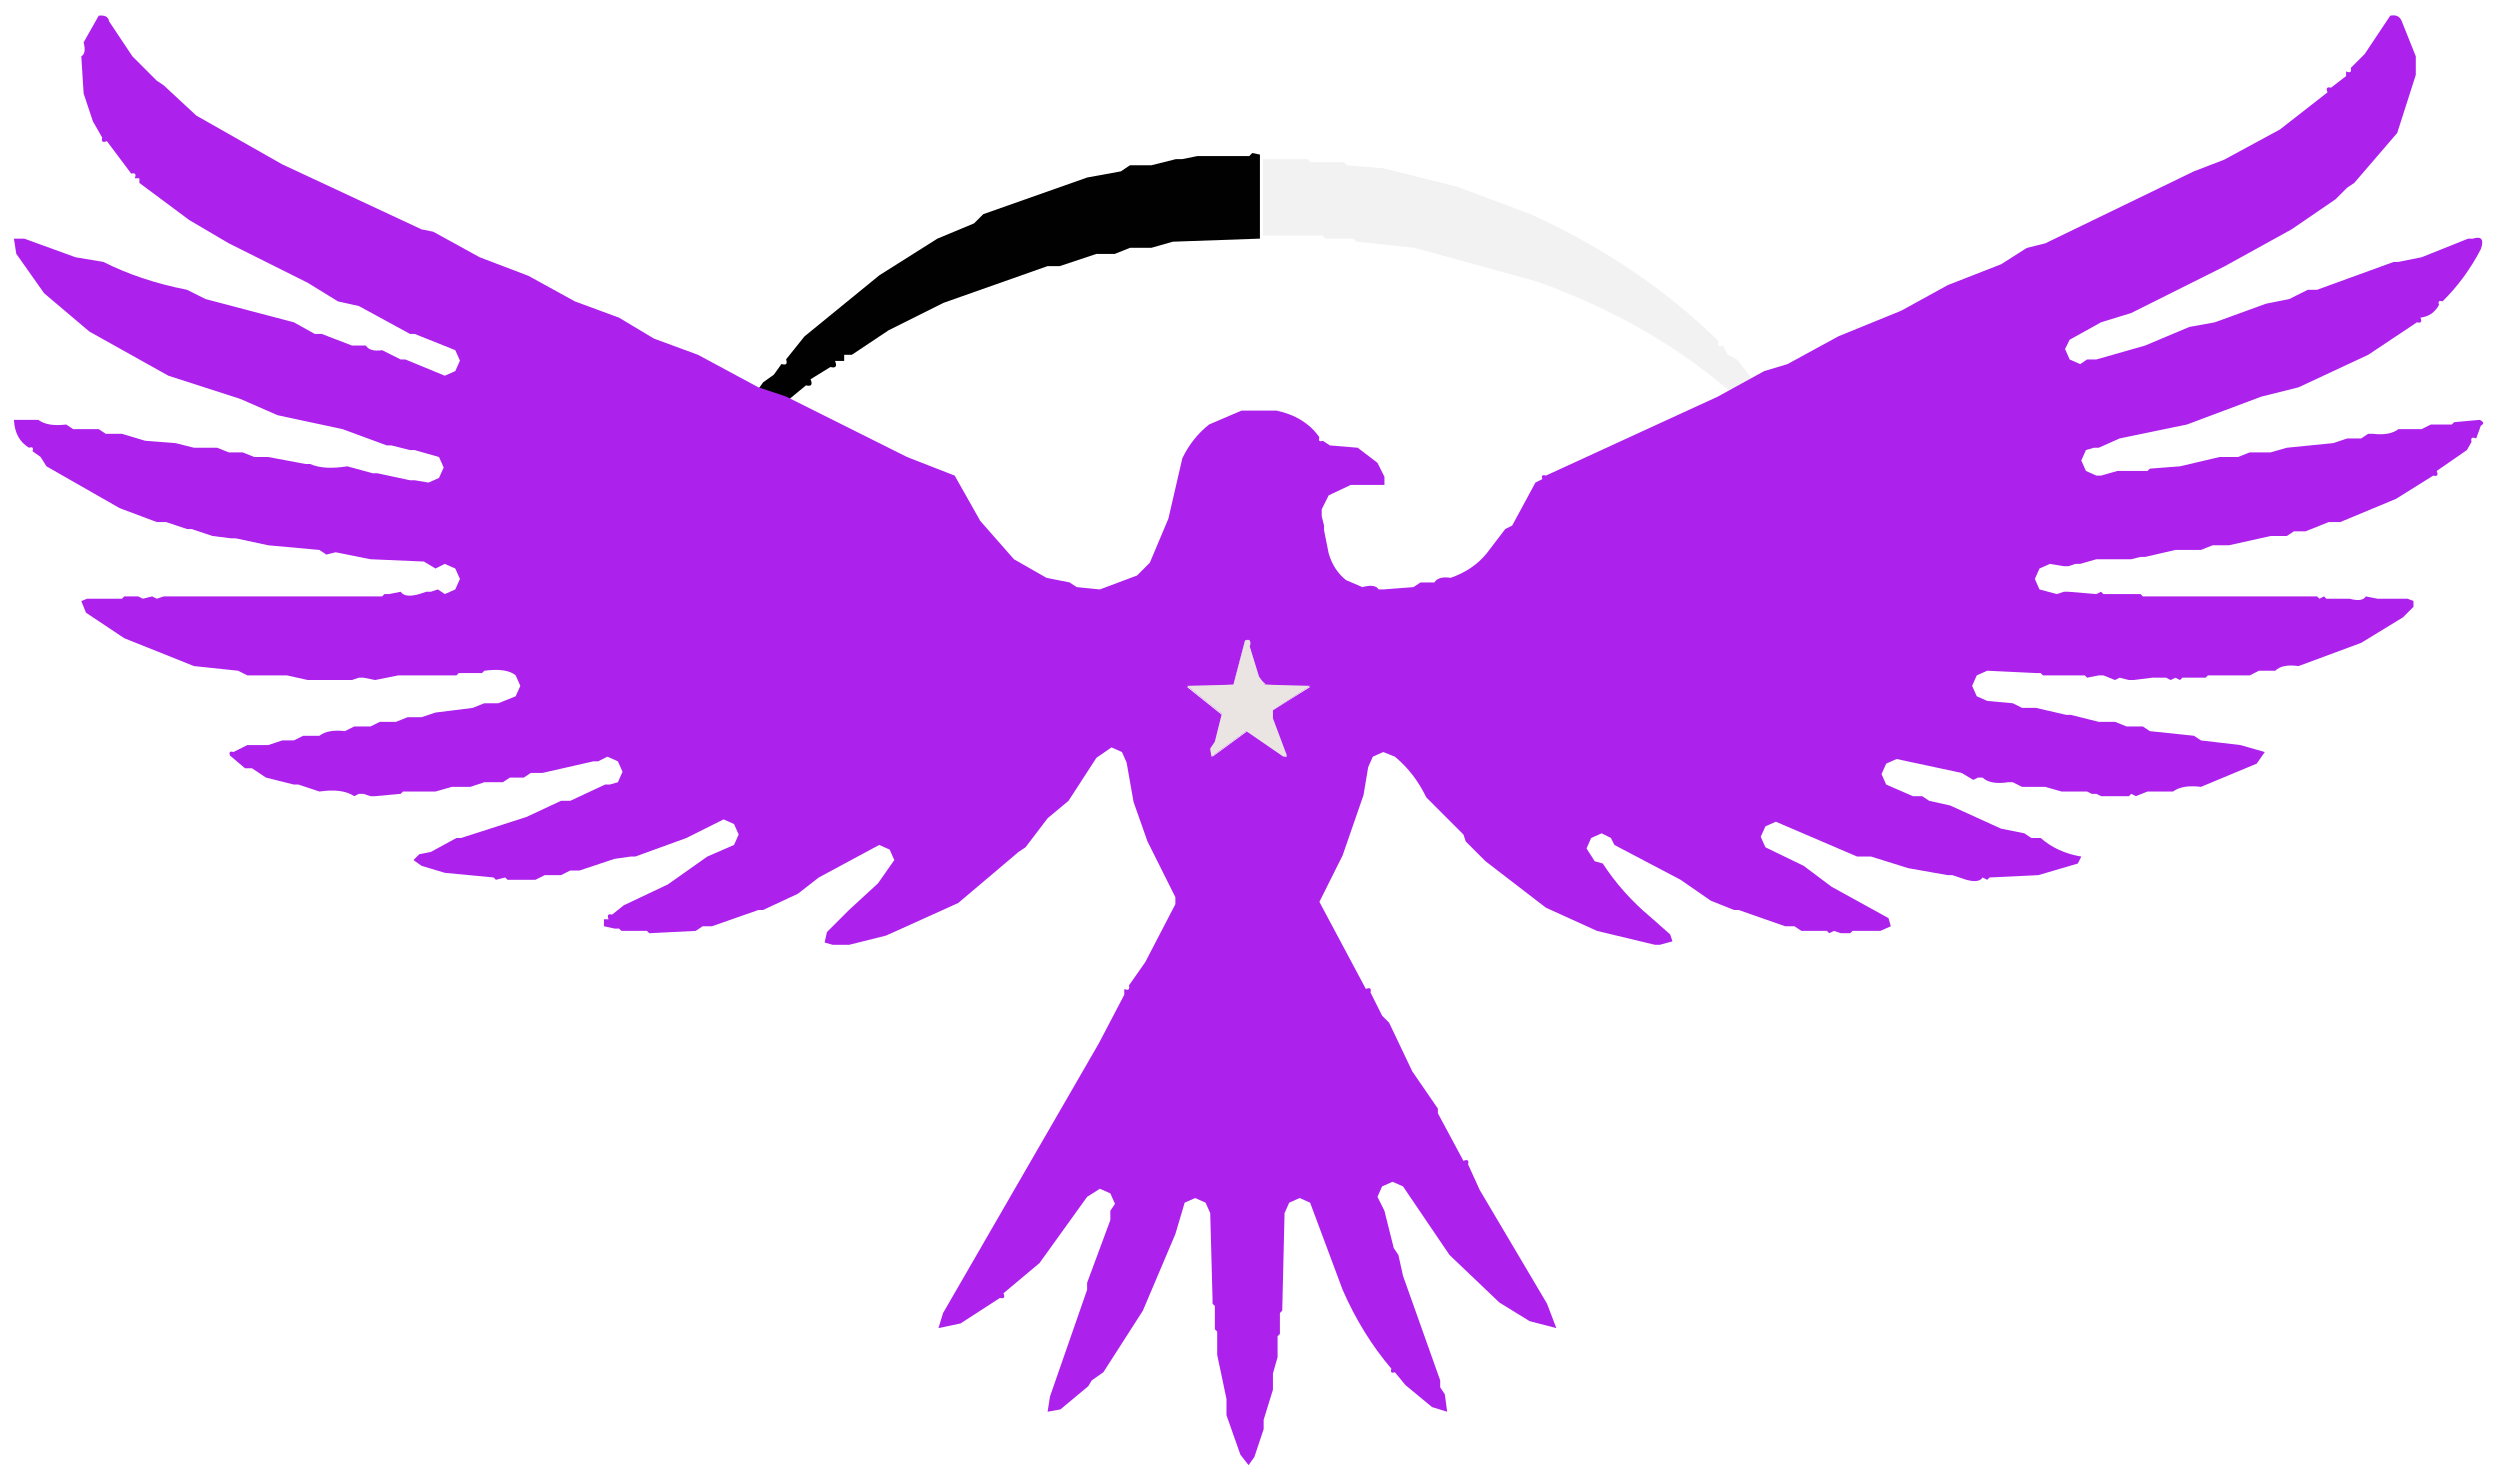
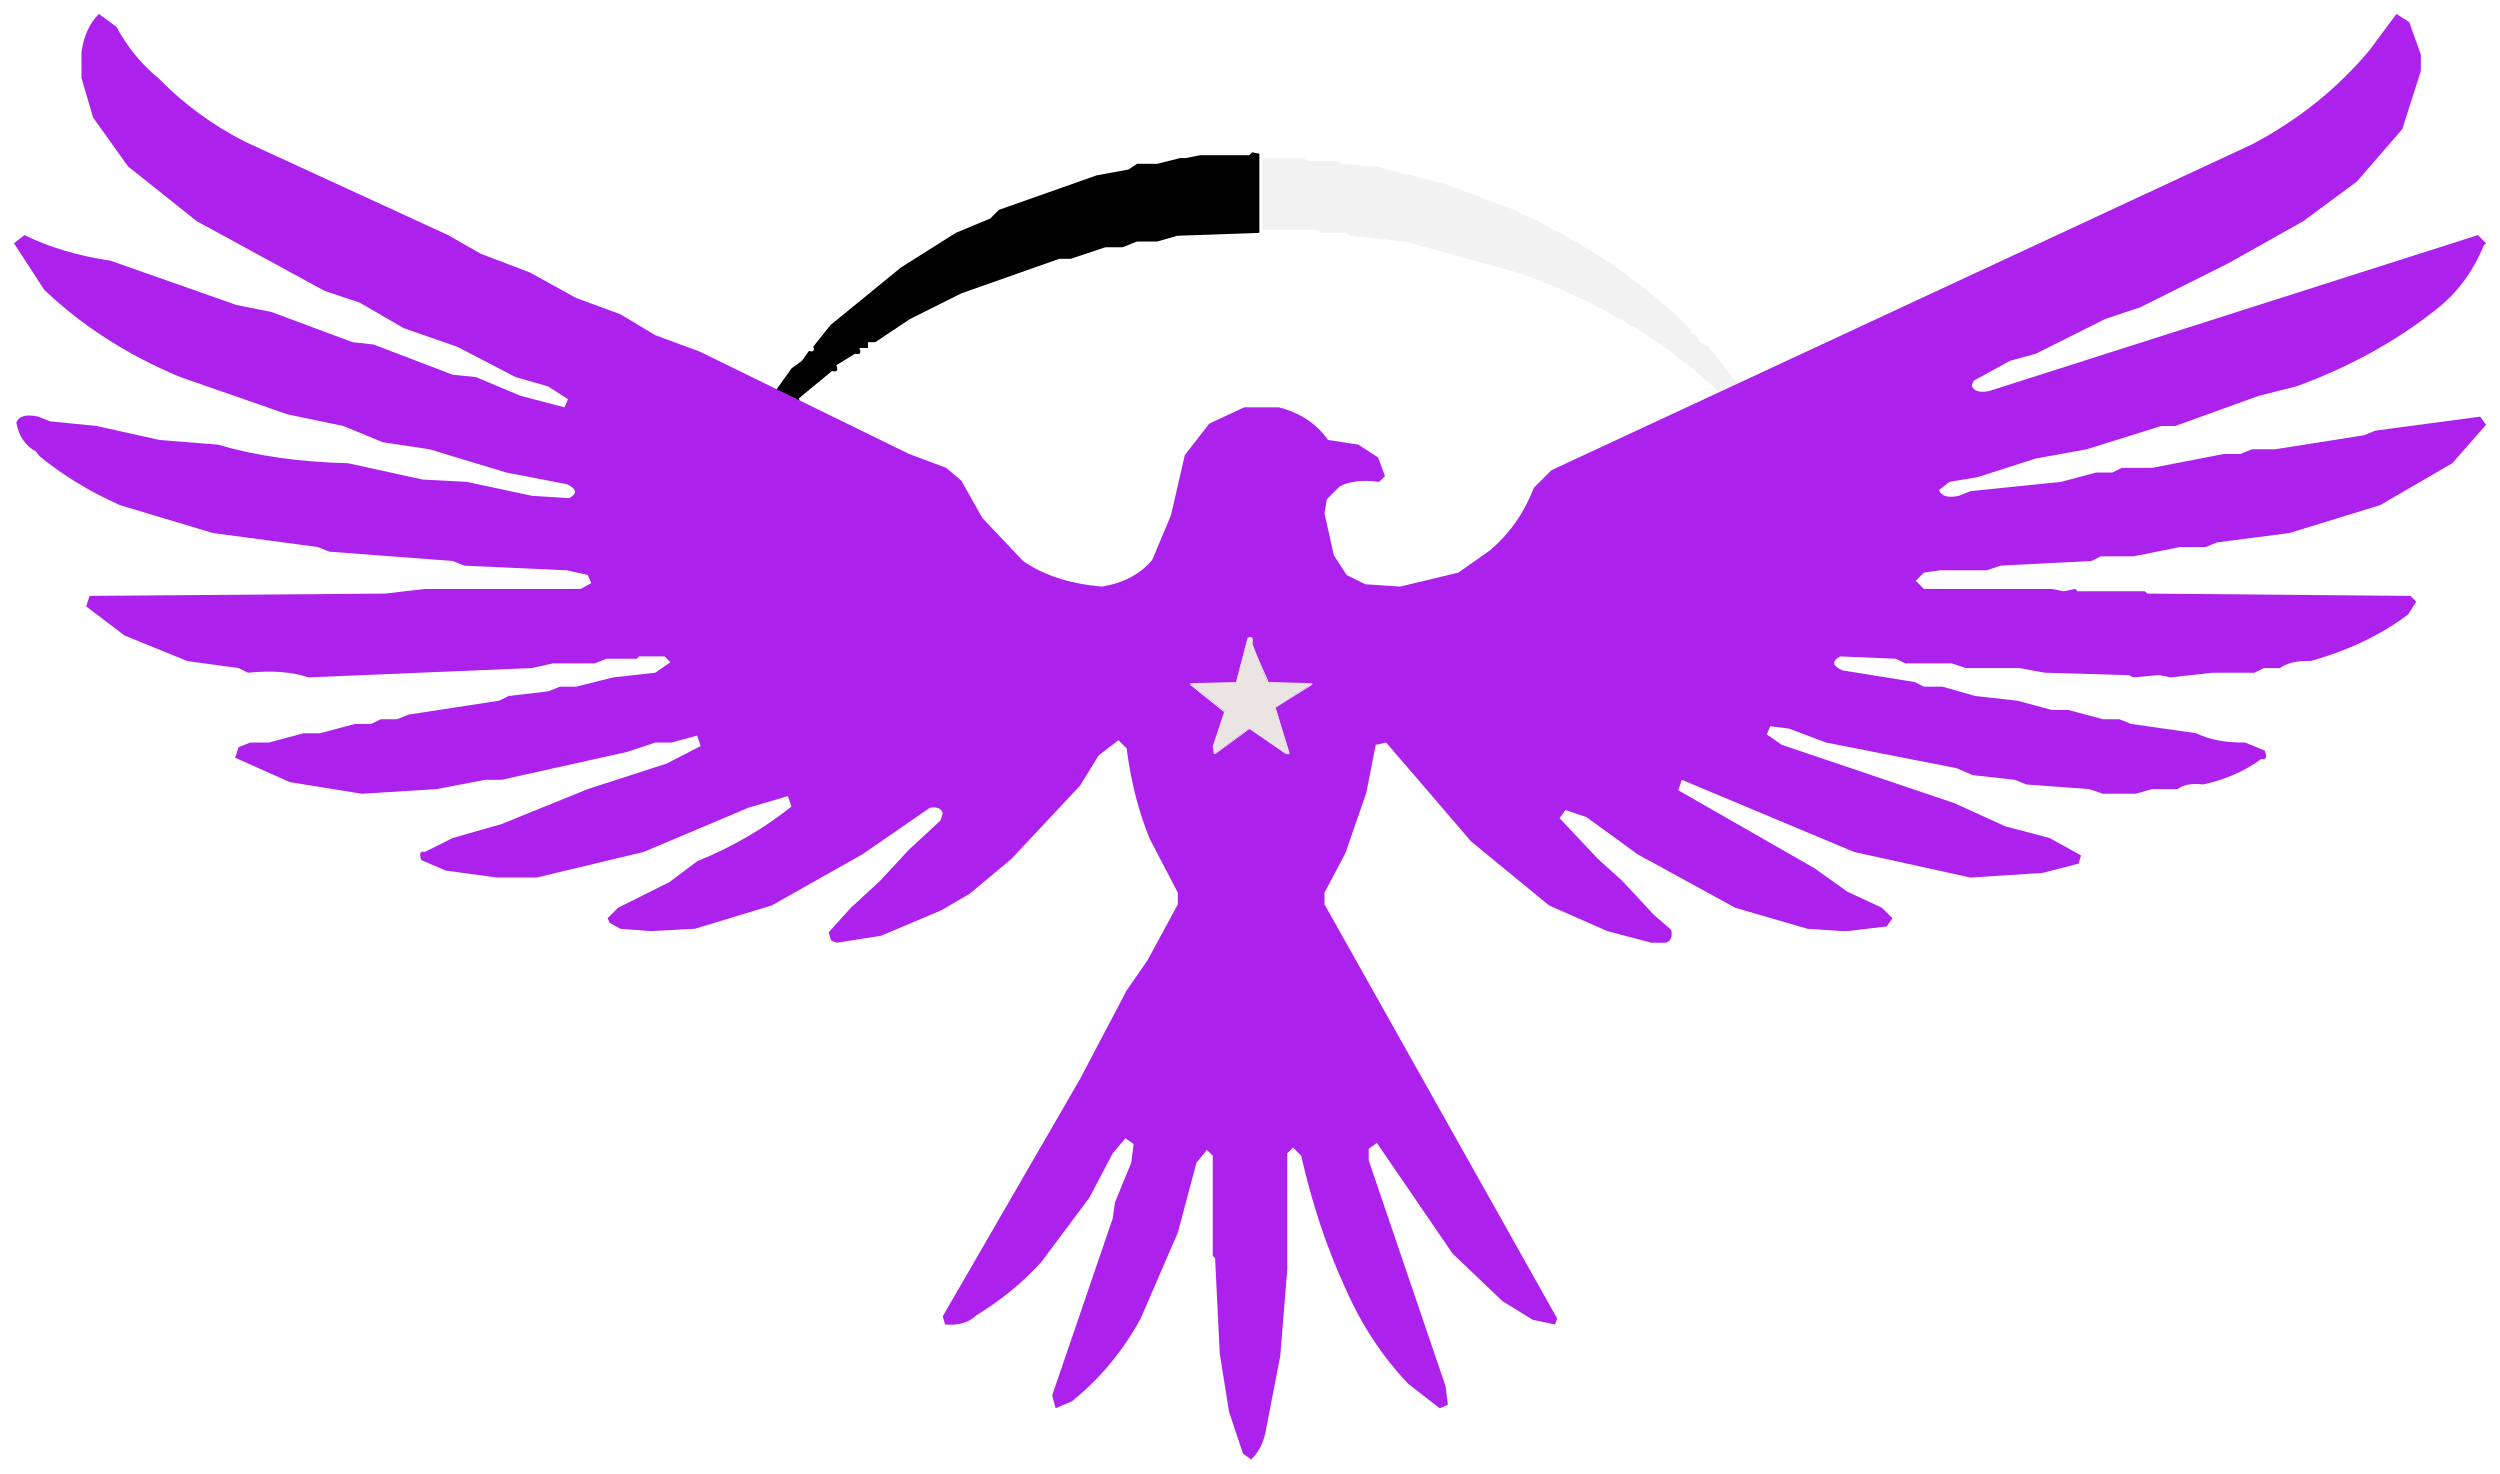
- <svg xmlns="http://www.w3.org/2000/svg" viewBox="167 82.25 1076.25 636.75">
+ <svg xmlns="http://www.w3.org/2000/svg" viewBox="167 84 1074 633">
  <g fill="#010101">
-     <path d="M 706.11 148.13 L 709.4 148.79 L 709.4 184.98 L 671.89 186.3 L 662.68 188.93 L 653.47 188.93 L 646.89 191.56 L 638.99 191.56 L 623.2 196.82 L 617.94 196.82 L 573.19 212.62 L 549.5 224.46 L 533.71 234.99 L 530.42 234.99 L 530.42 237.62 L 526.47 237.62 Q 527.96 241.14 524.5 240.25 L 515.94 245.52 Q 517.43 249.03 513.97 248.15 L 498.83 260.65 Q 499.82 263.61 496.86 262.63 L 494.89 266.58 Q 489.95 264.6 490.94 268.55 L 478.44 282.37 L 474.49 285 Q 468.59 280.37 458.69 279.74 L 456.06 277.1 L 452.11 277.1 L 436.32 269.21 L 432.37 269.21 L 423.16 263.94 L 412.63 261.31 L 375.12 243.54 L 378.42 242.89 L 391.58 248.15 L 404.74 250.78 L 408.68 253.41 L 415.26 253.41 L 453.43 263.94 L 462.64 263.94 L 474.49 266.58 L 477.12 266.58 L 485.67 260.65 L 495.54 246.83 L 500.15 243.54 L 503.44 238.94 Q 506.4 239.93 505.41 236.96 L 513.31 227.09 L 545.55 200.77 L 570.56 184.98 L 586.35 178.4 L 590.3 174.45 L 635.05 158.66 L 649.52 156.03 L 653.47 153.39 L 662.68 153.39 L 673.21 150.76 L 675.84 150.76 L 682.42 149.45 L 704.8 149.45 L 706.11 148.13 Z " />
+     <path d="M 704.93 149.43 L 708.02 150.04 L 708.02 184.04 L 672.78 185.28 L 664.13 187.75 L 655.48 187.75 L 649.29 190.22 L 641.88 190.22 L 627.04 195.17 L 622.1 195.17 L 580.06 210 L 557.81 221.13 L 542.97 231.02 L 539.88 231.02 L 539.88 233.49 L 536.17 233.49 Q 537.57 236.79 534.32 235.97 L 526.28 240.91 Q 527.68 244.21 524.43 243.38 L 510.21 255.13 Q 511.14 257.91 508.36 256.98 L 506.5 260.69 Q 501.87 258.84 502.79 262.55 L 491.05 275.53 L 487.34 278 Q 481.8 273.65 472.5 273.05 L 470.03 270.58 L 466.32 270.58 L 451.49 263.16 L 447.78 263.16 L 439.12 258.22 L 429.23 255.75 L 394 239.06 L 397.09 238.44 L 409.45 243.38 L 421.82 245.86 L 425.53 248.33 L 431.71 248.33 L 467.56 258.22 L 476.21 258.22 L 487.34 260.69 L 489.81 260.69 L 497.85 255.13 L 507.12 242.15 L 511.45 239.06 L 514.54 234.73 Q 517.32 235.66 516.39 232.88 L 523.81 223.6 L 554.1 198.88 L 577.59 184.04 L 592.42 177.86 L 596.13 174.15 L 638.17 159.32 L 651.77 156.84 L 655.48 154.37 L 664.13 154.37 L 674.02 151.9 L 676.49 151.9 L 682.67 150.66 L 703.69 150.66 L 704.93 149.43 Z " />
  </g>
  <g fill="#F2F2F2">
-     <path d="M 710.72 150.76 L 729.8 150.76 L 731.12 152.08 L 745.59 152.08 L 746.91 153.39 L 762.7 154.71 L 794.29 162.61 L 825.87 174.45 Q 872.53 195.57 906.81 229.07 Q 905.82 232.03 908.78 231.04 L 910.76 234.99 L 914.71 236.96 L 937.08 265.26 L 940.37 266.58 L 960.11 266.58 L 985.12 260 L 990.38 260 L 995.64 257.36 L 1000.91 257.36 L 1035.13 246.83 L 1035.13 248.15 L 945.63 283.68 L 928.52 265.26 L 925.23 263.29 Q 926.22 260.32 923.26 261.31 Q 884.78 223.46 828.5 203.4 L 775.86 188.93 L 750.86 186.3 L 749.54 184.98 L 737.7 184.98 L 736.38 183.66 L 710.72 183.66 L 710.72 150.76 Z " />
+     <path d="M 709.25 151.9 L 727.18 151.9 L 728.42 153.13 L 742.02 153.13 L 743.25 154.37 L 758.09 155.61 L 787.76 163.02 L 817.43 174.15 Q 861.26 193.99 893.46 225.46 Q 892.53 228.24 895.32 227.31 L 897.17 231.02 L 900.88 232.88 L 921.9 259.46 L 924.99 260.69 L 943.53 260.69 L 967.02 254.51 L 971.97 254.51 L 976.91 252.04 L 981.86 252.04 L 1014 242.15 L 1014 243.38 L 929.93 276.76 L 913.86 259.46 L 910.77 257.6 Q 911.7 254.82 908.92 255.75 Q 872.77 220.19 819.9 201.35 L 770.45 187.75 L 746.96 185.28 L 745.72 184.04 L 734.6 184.04 L 733.36 182.81 L 709.25 182.81 L 709.25 151.9 Z " />
  </g>
  <g fill="#AD21ED">
-     <path d="M 209.5 89 Q 213.5 88.5 214 91.5 L 224 106.5 L 234.5 117 L 237.5 119 L 251.5 132 L 288.5 153 L 348.5 181 L 353.5 182 L 373.5 193 L 394.5 201 L 414.5 212 L 433.5 219 L 448.5 228 L 467.5 235 L 493.5 249 L 505.5 253 L 557.5 279 L 578 287 L 589 306.5 L 603.5 323 L 617.5 331 L 627.5 333 L 630.5 335 L 640.5 336 L 656.5 330 L 662 324.5 L 670 305.5 L 676 279.5 Q 680.25 270.75 687.5 265 L 701.5 259 L 716.5 259 Q 728.84 261.66 735 270.5 Q 734.25 272.75 736.5 272 L 739.5 274 L 751.5 275 L 760 281.5 L 763 287.5 L 763 291 L 748.5 291 L 739 295.5 L 736 301.5 L 736 304.5 L 737 308.5 L 737 310.5 L 739 320.5 Q 741.17 327.83 746.5 332 L 753.5 335 Q 759 333.5 760.5 336 L 762.5 336 L 775.5 335 L 778.5 333 L 784.5 333 Q 786.2 330.2 791.5 331 Q 801.16 327.66 807 320.5 L 815 310 L 818 308.5 L 828 290 L 831 288.5 Q 830.25 286.25 832.5 287 L 906.5 253 L 926.5 242 L 936.5 239 L 958.5 227 L 985.5 216 L 1005.5 205 L 1028.5 196 L 1039.5 189 L 1047.5 187 L 1111.5 156 L 1124.5 151 L 1148.5 138 L 1169 122 Q 1167.88 119.33 1170.5 120 L 1177 115 L 1177 113 Q 1179.67 114.13 1179 111.5 L 1185 105.5 L 1196 89 Q 1199.83 88.25 1201 91.5 L 1207 106.5 L 1207 114.5 L 1199 139.5 L 1180.5 161 L 1177.5 163 L 1172.5 168 L 1153.5 181 L 1124.5 197 L 1084.5 217 L 1071.5 221 L 1058 228.5 L 1056 232.5 L 1058 237 L 1062.5 239 L 1065.5 237 L 1069.5 237 L 1090.5 231 L 1109.5 223 L 1120.5 221 L 1142.5 213 L 1152.5 211 L 1160.5 207 L 1164.5 207 L 1197.5 195 L 1199.5 195 L 1209.5 193 L 1229.5 185 L 1231.5 185 Q 1237.19 183.2 1235 189.5 Q 1228.34 202.34 1218.5 212 Q 1216.25 211.25 1217 213.5 Q 1214.4 218.35 1209 219 Q 1210.13 221.67 1207.5 221 L 1186.5 235 L 1156.5 249 L 1140.5 253 L 1108.5 265 L 1079.5 271 L 1070.5 275 L 1068.5 275 L 1065 276 L 1063 280.5 L 1065 285 L 1069.5 287 L 1071.5 287 L 1078.5 285 L 1091.5 285 L 1092.5 284 L 1105.5 283 L 1122.5 279 L 1130.5 279 L 1135.5 277 L 1137.5 277 L 1144.5 277 L 1151.5 275 L 1171.5 273 L 1177.5 271 L 1183.5 271 L 1186.5 269 L 1188.5 269 Q 1195.86 269.86 1199.5 267 L 1201.5 267 L 1209.5 267 L 1213.5 265 L 1222.5 265 L 1223.5 264 L 1234.5 263 Q 1237.25 264.25 1235 265.5 L 1233 271 Q 1230.33 269.88 1231 272.5 L 1229 276 L 1216 285 Q 1217.13 287.67 1214.5 287 L 1198.5 297 L 1174.5 307 L 1169.5 307 L 1159.5 311 L 1154.5 311 L 1151.5 313 L 1144.5 313 L 1126.5 317 L 1119.5 317 L 1114.5 319 L 1103.5 319 L 1090.5 322 L 1088.5 322 L 1084.5 323 L 1082.5 323 L 1069.5 323 L 1062.5 325 L 1060.5 325 L 1057.5 326 L 1055.5 326 L 1049.5 325 L 1045 327 L 1043 331.5 L 1045 336 L 1052.5 338 L 1055.5 337 L 1057.5 337 L 1069.5 338 L 1071.5 337 L 1072.5 338 L 1088.5 338 L 1089.5 339 L 1164.5 339 L 1165.5 340 L 1167.5 339 L 1168.5 340 L 1176.5 340 L 1178.5 340 Q 1184 341.5 1185.5 339 L 1190.5 340 L 1203.5 340 L 1206 341 L 1206 343.5 L 1201.5 348 L 1183.5 359 L 1156.5 369 Q 1149.5 368 1146.5 371 L 1139.5 371 L 1135.5 373 L 1117.5 373 L 1116.5 374 L 1106.5 374 L 1105.5 375 L 1103.5 374 L 1101.5 375 L 1099.5 374 L 1093.5 374 L 1085.5 375 L 1083.5 375 L 1079.5 374 L 1077.5 375 L 1072.5 373 L 1070.5 373 L 1065.5 374 L 1064.5 373 L 1046.5 373 L 1045.5 372 L 1043.5 372 L 1022.5 371 L 1018 373 L 1016 377.5 L 1018 382 L 1022.5 384 L 1033.5 385 L 1037.5 387 L 1043.5 387 L 1056.5 390 L 1058.5 390 L 1070.5 393 L 1077.5 393 L 1082.5 395 L 1089.5 395 L 1092.5 397 L 1111.5 399 L 1114.5 401 L 1131.5 403 L 1142 406 L 1138.5 411 L 1114.5 421 Q 1106.5 420 1102.5 423 L 1091.5 423 L 1086.5 425 L 1084.5 424 L 1083.5 425 L 1071.5 425 L 1069.5 424 L 1067.5 424 L 1065.5 423 L 1054.5 423 L 1047.5 421 L 1037.5 421 L 1033.5 419 L 1031.5 419 Q 1023.83 420.17 1020.5 417 L 1018.5 417 L 1016.5 418 L 1011.5 415 L 983.5 409 L 979 411 L 977 415.5 L 979 420 L 990.5 425 L 994.5 425 L 997.5 427 L 1006.5 429 L 1028.5 439 L 1038.5 441 L 1041.5 443 L 1045.5 443 Q 1052.63 449.27 1063 451 L 1061.5 454 L 1044.5 459 L 1023.5 460 L 1022.5 461 L 1020.5 460 Q 1019 462.5 1013.5 461 L 1007.5 459 L 1005.5 459 L 988.5 456 L 972.5 451 L 966.5 451 L 931.5 436 L 927 438 L 925 442.5 L 927 447 L 943.5 455 L 955.5 464 L 980 477.5 L 981 481 L 976.5 483 L 964.5 483 L 963.5 484 L 959.5 484 L 956.5 483 L 954.5 484 L 953.5 483 L 942.5 483 L 939.5 481 L 935.5 481 L 915.5 474 L 913.5 474 L 903.5 470 L 890.5 461 L 862 446 L 860.5 443 L 856.5 441 L 852 443 L 850 447.5 L 853.5 453 L 857 454 Q 865.31 466.79 877.5 477 L 886 484.5 L 887 487.5 L 881.5 489 L 879.5 489 L 854.5 483 L 832.5 473 L 806.5 453 L 798 444.5 L 797 441.5 L 781 425.5 Q 775.98 415.02 767.5 408 L 762.5 406 L 758 408 L 756 412.5 L 754 424.5 L 745 450.5 L 735 470.5 L 755 508 Q 757.67 506.88 757 509.5 L 762 519.5 L 765 522.5 L 775 543.5 L 786 559.5 L 786 561.5 L 797 582 Q 799.67 580.88 799 583.5 L 804 594.5 L 833 643.5 L 837 654 L 825.5 651 L 812.5 643 L 791 622.5 L 771 593 L 766.5 591 L 762 593 L 760 597.5 L 763 603.5 L 767 619.5 L 769 622.5 L 771 631.5 L 787 676.5 L 787 679.5 L 789 682.5 L 790 690 L 783.5 688 L 772 678.5 L 767.5 673 Q 765.25 673.75 766 671.5 Q 753.35 656.65 745 637.5 L 731 600 L 726.5 598 L 722 600 L 720 604.5 L 719 646.5 L 718 647.5 L 718 656.5 L 717 657.5 L 717 666.5 L 715 673.5 L 715 680.5 L 711 693.5 L 711 697.5 L 707 709.5 L 704.5 713 L 701 708.5 L 695 691.5 L 695 689.5 L 695 684.5 L 691 665.5 L 691 655.5 L 690 654.5 L 690 644.5 L 689 643.5 L 689 641.5 L 688 604.5 L 686 600 L 681.5 598 L 677 600 L 673 613.5 L 659 646.5 L 642 673 L 637 676.5 L 635.5 679 L 623.5 689 L 618 690 L 619 683.5 L 635 637.5 L 635 634.5 L 645 607.5 L 645 603.5 L 647 600.5 L 645 596 L 640.5 594 L 635 597.5 L 614.5 626 L 599 639 Q 600.13 641.67 597.5 641 L 580.5 652 L 571 654 L 573 647.5 L 640 531.5 L 651 510.5 L 651 508 Q 653.67 509.13 653 506.5 L 660 496.5 L 673 471.5 L 673 468.5 L 661 444.5 L 655 427.5 L 652 410.5 L 650 406 L 645.5 404 L 639 408.5 L 627 427 L 618 434.5 L 608.5 447 L 605.5 449 L 579.5 471 L 548.5 485 L 532.5 489 L 525.5 489 L 522 488 L 523 483.5 L 532.5 474 L 545 462.5 L 552 452.5 L 550 448 L 545.5 446 L 519.5 460 L 510.5 467 L 495.5 474 L 493.5 474 L 473.5 481 L 469.5 481 L 466.5 483 L 446.5 484 L 445.5 483 L 434.5 483 L 433.5 482 L 431.5 482 L 427 481 L 427 478 L 429 478 Q 427.88 475.33 430.5 476 L 435.5 472 L 454.5 463 L 471.5 451 L 483 446 L 485 441.5 L 483 437 L 478.5 435 L 462.5 443 L 440.5 451 L 438.5 451 L 431.5 452 L 416.5 457 L 412.5 457 L 408.5 459 L 401.5 459 L 397.5 461 L 395.5 461 L 385.5 461 L 384.5 460 L 380.5 461 L 379.5 460 L 358.5 458 L 348.5 455 L 345 452.5 L 347.5 450 L 352.5 449 L 363.5 443 L 365.5 443 L 393.5 434 L 408.5 427 L 412.5 427 L 427.5 420 L 429.5 420 L 433 419 L 435 414.5 L 433 410 L 428.5 408 L 424.5 410 L 422.5 410 L 400.5 415 L 395.5 415 L 392.5 417 L 386.5 417 L 383.5 419 L 375.5 419 L 369.5 421 L 361.5 421 L 354.5 423 L 340.5 423 L 339.5 424 L 328.5 425 L 326.5 425 L 323.5 424 L 321.5 424 L 319.5 425 Q 314.43 421.57 304.5 423 L 295.5 420 L 293.5 420 L 281.5 417 L 275.5 413 L 272.5 413 L 266 407.5 Q 265.25 405.25 267.5 406 L 273.5 403 L 275.5 403 L 282.5 403 L 288.5 401 L 293.5 401 L 297.5 399 L 304.5 399 Q 308.14 396.14 315.5 397 L 319.5 395 L 326.5 395 L 330.5 393 L 337.5 393 L 342.5 391 L 348.5 391 L 354.5 389 L 370.5 387 L 375.5 385 L 381.5 385 L 389 382 L 391 377.5 L 389 373 Q 385.11 369.71 375.5 371 L 374.5 372 L 364.5 372 L 363.5 373 L 338.5 373 L 328.5 375 L 323.5 374 L 321.5 374 L 318.5 375 L 316.5 375 L 299.5 375 L 290.5 373 L 273.5 373 L 269.5 371 L 250.5 369 L 220.5 357 L 204 346 L 202 341 L 204.5 340 L 219.5 340 L 220.5 339 L 226.5 339 L 228.5 340 L 232.5 339 L 234.5 340 L 237.5 339 L 239.5 339 L 331.5 339 L 332.5 338 L 334.5 338 L 339.5 337 Q 341.25 339.75 347.5 338 L 350.5 337 L 352.5 337 L 355.5 336 L 358.5 338 L 363 336 L 365 331.5 L 363 327 L 358.5 325 L 354.5 327 L 349.5 324 L 326.5 323 L 311.5 320 L 307.5 321 L 304.5 319 L 282.5 317 L 268.5 314 L 266.5 314 L 258.5 313 L 249.5 310 L 247.5 310 L 238.5 307 L 234.5 307 L 218.5 301 L 187 283 L 184.5 279 L 181 276.5 Q 181.75 274.25 179.5 275 Q 173.4 271.37 173 263 L 183.5 263 Q 187.5 266 195.5 265 L 198.5 267 L 209.5 267 L 212.5 269 L 219.5 269 L 229.5 272 L 242.5 273 L 250.5 275 L 260.5 275 L 265.5 277 L 271.5 277 L 276.5 279 L 282.5 279 L 298.5 282 L 300.5 282 Q 306.38 284.63 316.5 283 L 327.5 286 L 329.5 286 L 343.5 289 L 345.5 289 L 351.5 290 L 356 288 L 358 283.5 L 356 279 L 345.5 276 L 343.5 276 L 335.5 274 L 333.5 274 L 314.5 267 L 286.5 261 L 270.5 254 L 239.5 244 L 205.5 225 L 186 208.5 L 174 191.5 L 173 185 L 177.5 185 L 199.5 193 L 211.5 195 Q 227.44 203.06 247.5 207 L 255.5 211 L 293.5 221 L 302.5 226 L 305.5 226 L 318.5 231 L 324.5 231 Q 326.2 233.8 331.5 233 L 339.5 237 L 341.5 237 L 358.5 244 L 363 242 L 365 237.5 L 363 233 L 345.5 226 L 343.5 226 L 321.5 214 L 312.5 212 L 299.5 204 L 265.5 187 L 248.5 177 L 227 161 L 227 159 L 225 159 Q 226.13 156.33 223.5 157 L 213 143 Q 210.33 144.13 211 141.5 L 207 134.5 L 203 122.5 L 202 106.5 Q 204.25 105.25 203 100.5 L 209.5 89 Z M 703 358 L 698 377 L 678 378 L 693 390 L 690 402 L 688 405 L 689 408 L 704 397 L 720 408 L 721 408 L 715 392 L 715 388 L 731 378 L 712 377 L 709 374 L 705 361 Q 706 357 703 358 Z " />
-     <path d="M 703 358 Q 706 356.75 705 360.5 L 709 373.5 L 711.5 377 L 731 377.5 L 715 388 L 715 391.5 L 721 407.5 L 719.5 408 L 703.5 397 L 688.5 408 L 688 404.5 L 690 401.5 L 693 389.5 L 678 377.5 L 698 377 L 703 358 Z " />
+     <path d="M 209.5 90 L 217 95.5 Q 224.2 108.8 235.5 118 Q 251.3 134.2 272.5 145 L 359.5 185 L 373.5 193 L 394.5 201 L 414.5 212 L 433.5 219 L 448.5 228 L 467.5 235 L 557.5 279 L 573.5 285 L 580 290.5 L 589 306.5 L 606.5 325 Q 619.75 334.25 640.5 336 Q 654.57 333.57 662 324.5 L 670 305.5 L 676 279.5 L 686.5 266 L 701.5 259 L 716.5 259 Q 730.33 262.67 737.5 273 L 750.5 275 L 759 280.5 L 762 288.5 L 759.5 291 Q 748.63 289.62 742.5 293 L 737 298.5 L 736 304.5 L 740 322.5 L 745.5 331 L 753.5 335 L 768.5 336 L 793.5 330 L 807 320.5 Q 819.51 310.01 826 293.5 L 833.5 286 L 1134.5 146 Q 1164.29 130.29 1185 105.5 L 1196.5 90 L 1202 93.5 L 1207 107.5 L 1207 114.5 L 1199 139.5 L 1179.5 162 L 1156.5 179 L 1124.5 197 L 1086.5 216 L 1071.5 221 L 1041.5 236 L 1030.5 239 L 1015 247.5 L 1014 249.5 Q 1015.25 253.25 1021.5 252 L 1231.5 185 L 1235 188.5 L 1234 189.5 Q 1227.02 206.52 1213.5 217 Q 1187.57 237.57 1153.5 250 L 1137.5 254 L 1101.5 267 L 1095.5 267 L 1063.5 277 L 1041.5 281 L 1016.5 289 L 1004.5 291 L 1000 294.5 Q 1001.5 298.5 1008.5 297 L 1013.5 295 L 1052.5 291 L 1067.5 287 L 1074.5 287 L 1078.5 285 L 1091.5 285 L 1122.5 279 L 1129.5 279 L 1134.5 277 L 1144.5 277 L 1182.5 271 L 1187.5 269 L 1232.5 263 L 1235 266.5 L 1220.5 283 L 1189.5 301 L 1150.5 313 L 1119.5 317 L 1114.5 319 L 1103.5 319 L 1083.5 323 L 1069.5 323 L 1065.5 325 L 1026.5 327 L 1020.5 329 L 1000.5 329 L 993.5 330 L 990 333.5 L 993.5 337 L 1048.5 337 L 1053.5 338 L 1058.5 337 L 1059.5 338 L 1088.5 338 L 1089.5 339 L 1202.5 340 L 1205 342.5 L 1201.5 348 Q 1183.8 361.3 1159.5 368 Q 1151.13 367.63 1146.5 371 L 1139.5 371 L 1135.5 373 L 1117.5 373 L 1099.5 375 L 1094.5 374 L 1083.5 375 L 1081.5 374 L 1079.5 374 L 1045.5 373 L 1034.5 371 L 1011.5 371 L 1005.5 369 L 985.5 369 L 981.5 367 L 957.5 366 Q 952 369 958.5 372 L 989.5 377 L 993.5 379 L 1001.5 379 L 1015.5 383 L 1033.5 385 L 1048.5 389 L 1055.5 389 L 1070.5 393 L 1077.5 393 L 1082.5 395 L 1110.5 399 Q 1118.84 403.16 1131.5 403 L 1140 406.5 Q 1141.5 410.88 1138.5 410 Q 1128.23 417.73 1113.5 421 Q 1106.14 420.14 1102.5 423 L 1091.5 423 L 1084.5 425 L 1070.5 425 L 1064.5 423 L 1037.5 421 L 1032.5 419 L 1014.5 417 L 1007.5 414 L 951.5 403 L 935.5 397 L 927.5 396 L 926 399.5 L 932.5 404 L 1006.5 429 L 1028.5 439 L 1047.5 444 L 1061 451.5 L 1060 455 L 1044.5 459 L 1013.5 461 L 963.5 450 L 889.5 419 L 888 423.5 L 946.5 457 L 960.5 467 L 975.5 474 L 980 478.5 L 977.5 482 L 960.5 484 L 958.5 484 L 943.5 483 L 912.5 474 L 870.5 451 L 848.5 435 L 839.5 432 L 837 435.5 L 853.5 453 L 864 462.5 L 877.5 477 L 885 483.5 Q 885.75 488.25 882.5 489 L 876.5 489 L 857.5 484 L 832.5 473 L 799 445.5 L 762.5 403 L 758 404 L 754 424.5 L 745 450.5 L 736 467.5 L 736 472.5 L 836 650.5 L 835 653 L 825.5 651 L 812.5 643 L 791 622.5 L 758.5 575 L 755 577.5 L 755 582.5 L 788 679.5 L 789 687.5 L 785.5 689 L 772 678.5 Q 755.4 661.1 745 637.5 Q 733 611.5 726 580.5 L 722.5 577 L 720 579.5 L 720 629.5 L 717 666.5 L 711 697.5 Q 709.63 706.13 704.5 711 L 701 708.5 L 695 690.5 L 691 665.5 L 689 624.5 L 688 623.5 L 688 580.5 L 685.5 578 L 681 583.5 L 673 613.5 L 657 650.5 Q 645.5 671.5 627.5 686 L 620.5 689 L 619 683.5 L 645 607.5 L 646 600.5 L 653 583.5 L 654 575.5 L 650.5 573 L 645 579.5 L 635 598.5 L 614.5 626 Q 602.38 639.38 586.5 649 Q 581.62 653.77 573 653 L 572 649.5 L 631 547.5 L 651 509.5 L 660 496.5 L 673 472.5 L 673 467.5 L 661 444.5 Q 653.8 427.21 651 405.5 L 647.5 402 L 639 408.5 L 631 421.5 L 601.5 453 L 583.5 468 L 571.5 475 L 545.5 486 L 526.5 489 L 524 488 L 523 484.5 L 532.5 474 L 545 462.5 L 557.5 449 L 571 436.5 L 572 433.5 Q 571.25 430.25 566.5 431 L 537.5 451 L 498.5 473 L 465.5 483 L 446.5 484 L 433.5 483 L 429 480.5 L 428 478.5 L 432.5 474 L 454.5 463 L 466.5 454 Q 489.23 444.73 507 430.5 L 505.5 426 L 488.5 431 L 443.5 450 L 397.5 461 L 380.5 461 L 358.5 458 L 348 453.5 Q 346.5 449.12 349.5 450 L 361.5 444 L 382.5 438 L 419.5 423 L 453.5 412 L 468 404.5 L 466.5 400 L 455.5 403 L 448.5 403 L 436.5 407 L 382.5 419 L 375.5 419 L 354.5 423 L 322.5 425 L 291.5 420 L 268 409.5 L 269.5 405 L 274.5 403 L 282.5 403 L 297.5 399 L 304.5 399 L 319.5 395 L 326.5 395 L 330.5 393 L 337.5 393 L 342.5 391 L 381.5 385 L 385.5 383 L 402.5 381 L 407.5 379 L 414.5 379 L 430.5 375 L 448.5 373 L 455 368.5 L 452.5 366 L 441.5 366 L 440.5 367 L 427.5 367 L 422.5 369 L 404.5 369 L 395.5 371 L 299.5 375 Q 289.05 371.45 273.5 373 L 269.5 371 L 247.5 368 L 220.5 357 L 204 344.5 L 205.5 340 L 332.5 339 L 349.5 337 L 416.5 337 L 421 334.5 L 419.5 331 L 410.5 329 L 366.5 327 L 361.5 325 L 308.5 321 L 303.5 319 L 258.5 313 L 218.5 301 Q 198.98 292.25 184 280 L 182.5 278 Q 175.63 274.38 174 265.5 Q 175.75 261.25 183.5 263 L 188.5 265 L 208.5 267 L 235.5 273 L 260.5 275 Q 285.22 282.28 316.5 283 L 348.5 290 L 367.5 291 L 395.5 297 L 411.5 298 Q 417 295 410.5 292 L 384.5 287 L 351.5 277 L 331.5 274 L 314.5 267 L 290.5 262 L 244.5 246 Q 210.59 231.91 186 208.5 L 173 188.5 L 177.5 185 Q 193.59 192.91 214.5 196 L 268.5 215 L 283.5 218 L 318.5 231 L 327.5 232 L 361.5 245 L 371.5 246 L 390.5 254 L 409.5 259 L 411 255.5 L 402.5 250 L 388.5 246 L 363.5 233 L 340.5 225 L 321.5 214 L 306.5 209 L 251.5 179 L 222 155.5 L 207 134.5 L 202 117.5 L 202 106.5 Q 203.44 95.94 209.5 90 Z M 703 358 L 698 377 L 678 378 L 693 390 L 688 405 L 689 408 L 704 397 L 720 408 L 721 408 L 715 388 L 731 378 L 712 377 L 705 361 Q 706 357 703 358 Z " />
+     <path d="M 703 358 Q 706 356.75 705 360.5 L 711.5 377 L 731 377.5 L 715 388 L 721 407.5 L 719.5 408 L 703.5 397 L 688.5 408 L 688 404.5 L 693 389.5 L 678 377.5 L 698 377 L 703 358 Z " />
  </g>
  <g fill="#EAE5E3">
-     <path d="M 703 358 Q 706 356.75 705 360.5 L 709 373.5 L 711.5 377 L 731 377.5 L 715 388 L 715 391.5 L 721 407.5 L 719.5 408 L 703.5 397 L 688.5 408 L 688 404.5 L 690 401.5 L 693 389.5 L 678 377.5 L 698 377 L 703 358 Z " />
+     <path d="M 703 358 Q 706 356.75 705 360.5 L 711.5 377 L 731 377.5 L 715 388 L 721 407.5 L 719.5 408 L 703.5 397 L 688.5 408 L 688 404.5 L 693 389.5 L 678 377.5 L 698 377 L 703 358 Z " />
  </g>
</svg>
